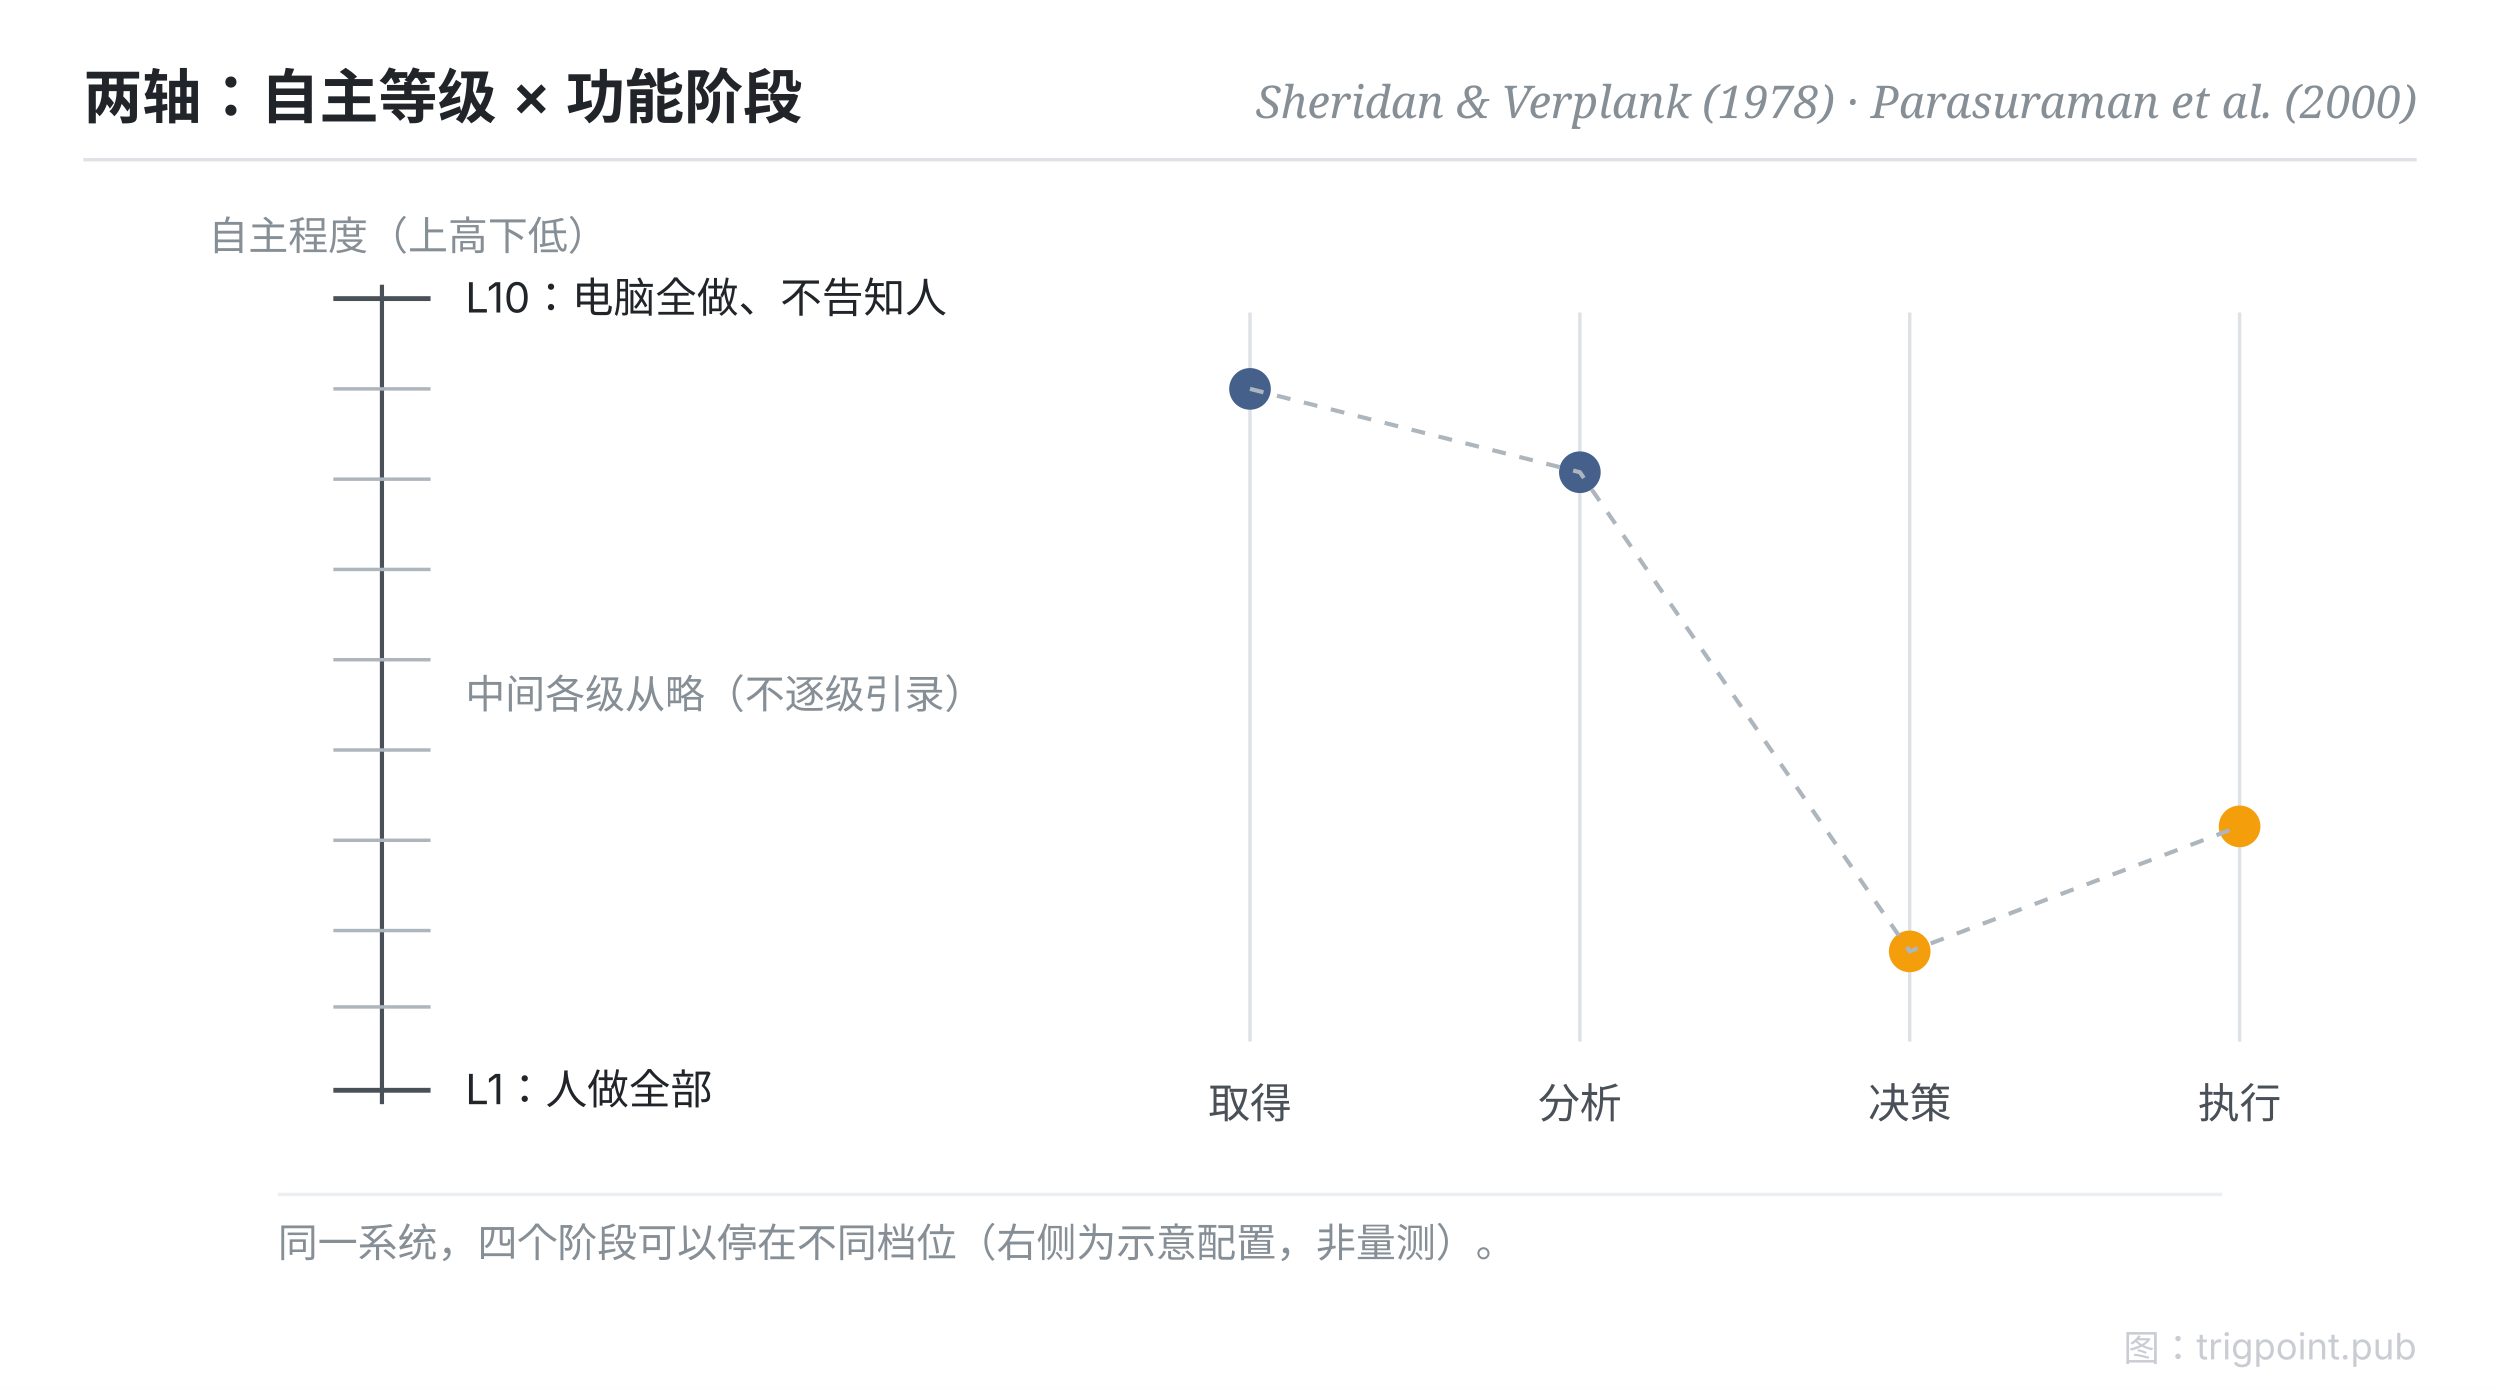
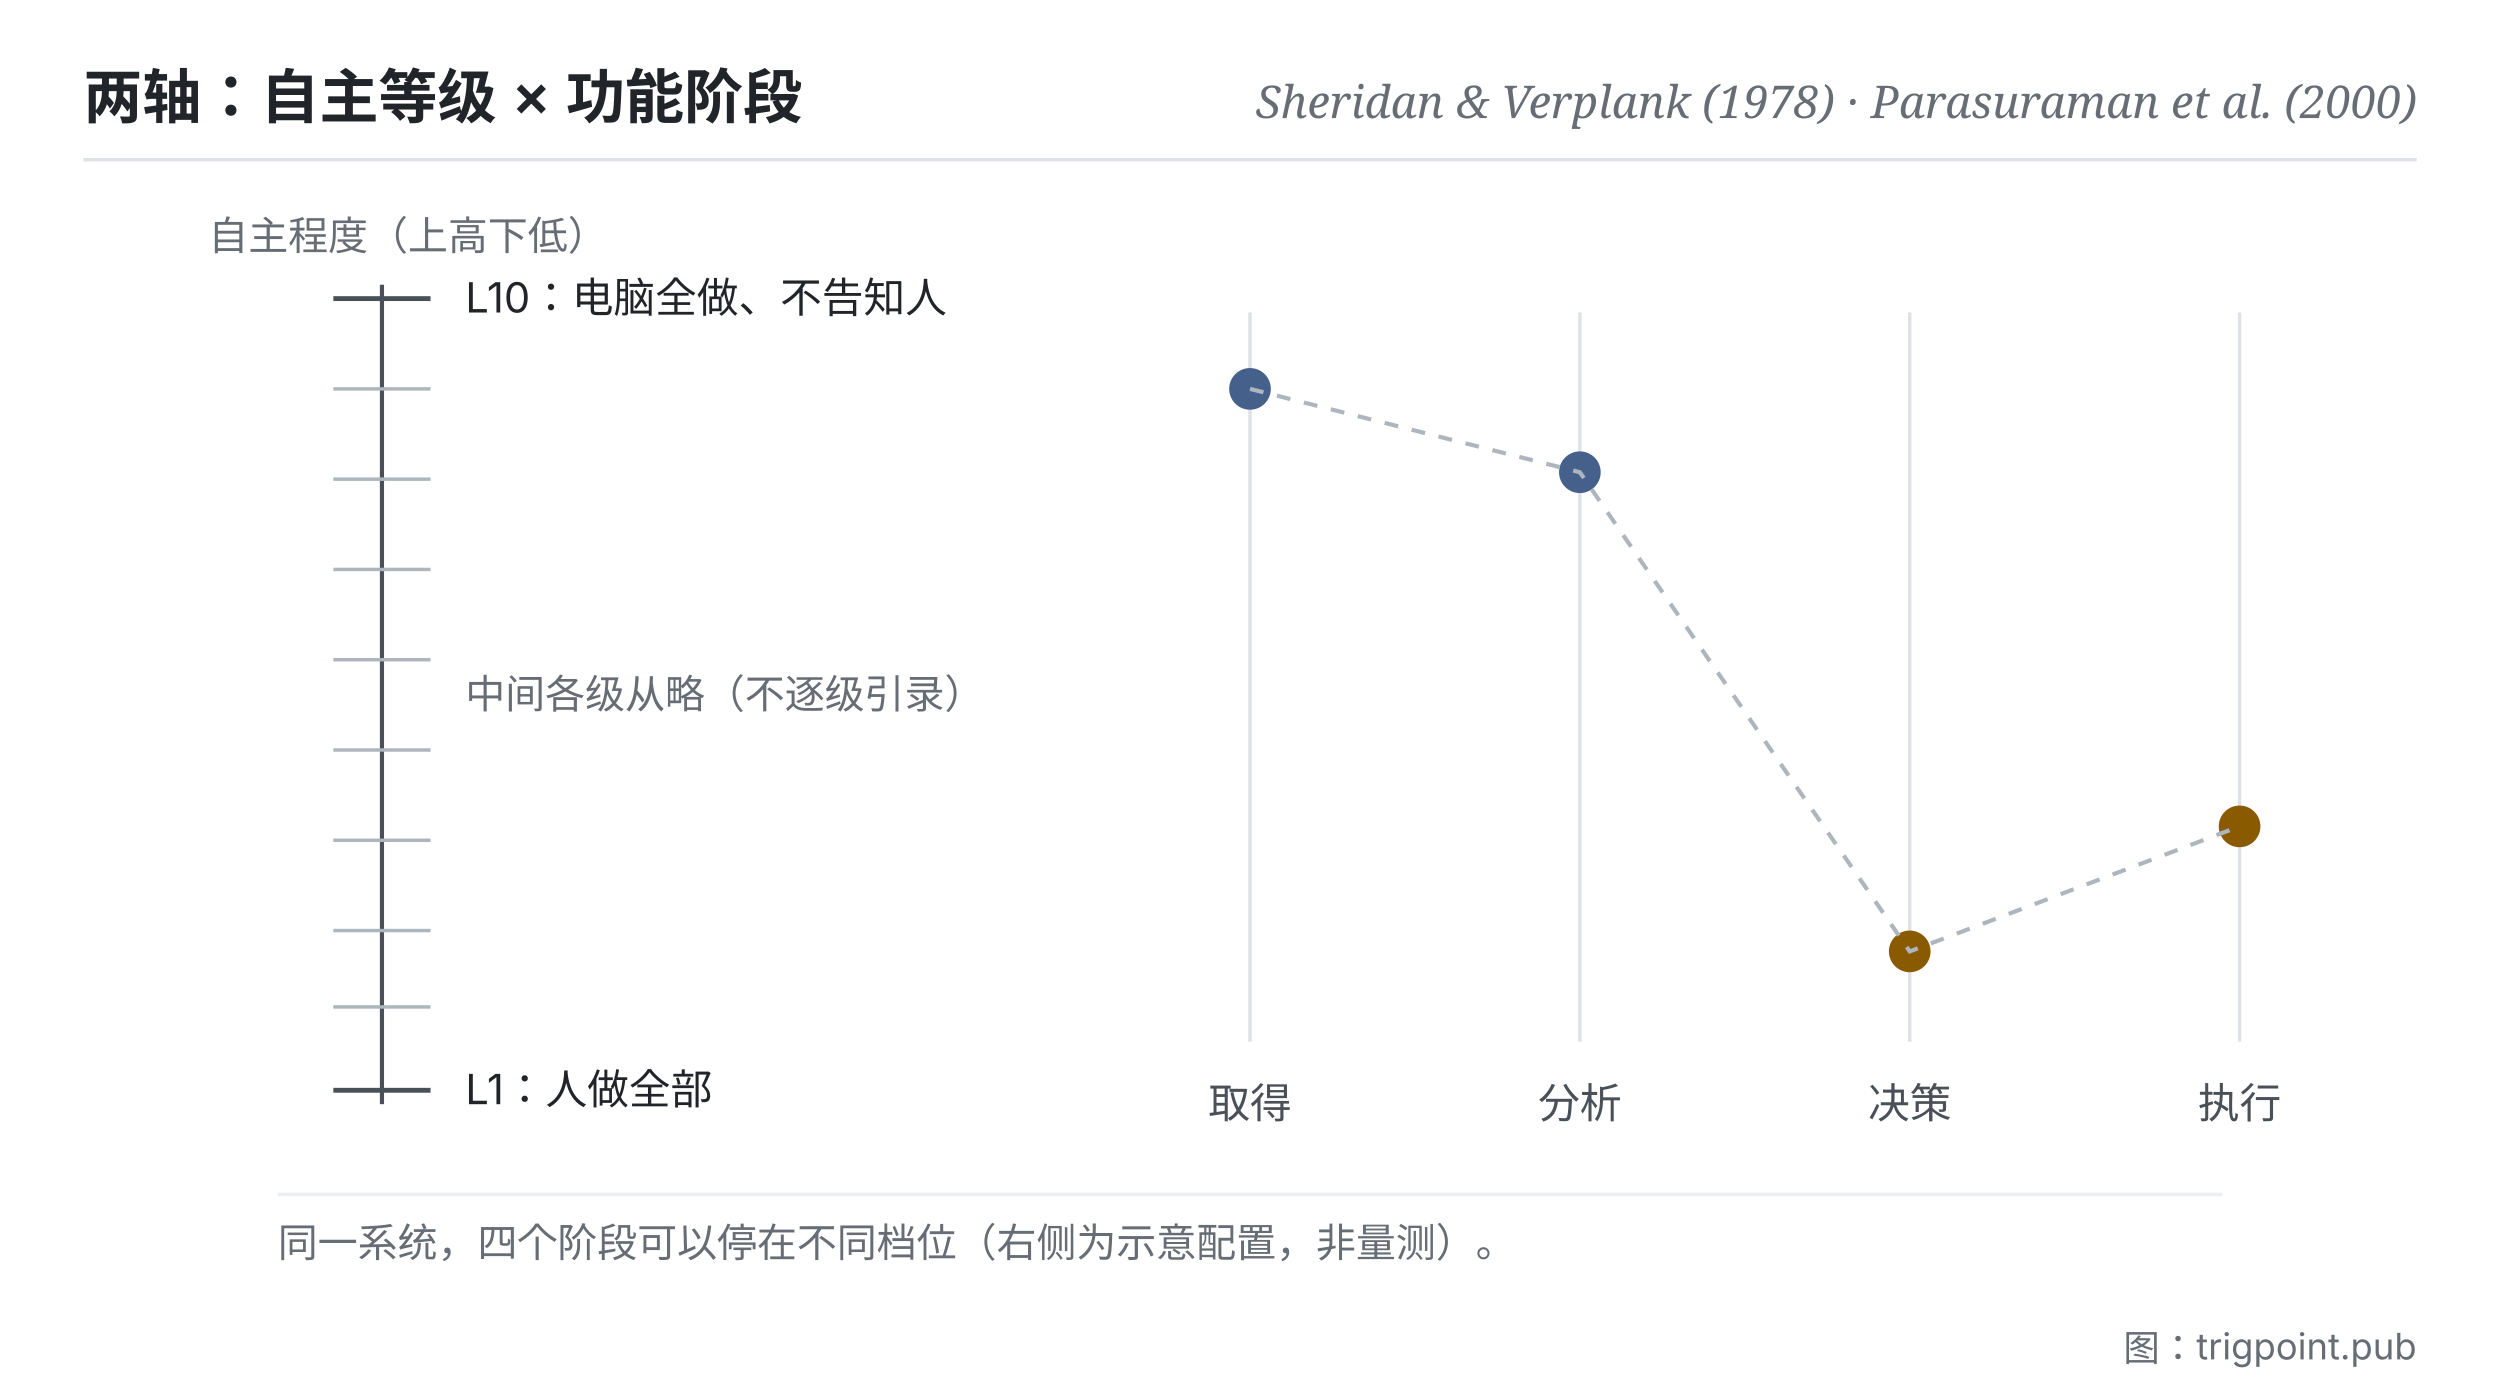
<svg xmlns="http://www.w3.org/2000/svg" viewBox="0 0 720 400" role="img" aria-label="自动化等级两轴模型示意：左为十级自主刻度，右为四个功能阶段各自停在不同档位">
  <rect x="0" y="0" width="720" height="400" fill="#ffffff" />
  <text x="24" y="34" font-family="Inter,'Noto Sans TC',sans-serif" font-size="17" font-weight="600" fill="#212529">两轴：自主等级 × 功能阶段</text>
-   <text x="696" y="34" text-anchor="end" font-family="Georgia,'Noto Serif TC',serif" font-size="13" font-style="italic" fill="#868e96">Sheridan &amp; Verplank (1978) · Parasuraman et al. (2000)</text>
+   <text x="696" y="34" text-anchor="end" font-family="Georgia,'Noto Serif TC',serif" font-size="13" font-style="italic" fill="#666d75">Sheridan &amp; Verplank (1978) · Parasuraman et al. (2000)</text>
  <line x1="24" y1="46" x2="696" y2="46" stroke="#dee2e6" stroke-width="1" />
  <g font-family="Inter,'Noto Sans TC',sans-serif" font-size="12">
-     <text x="60" y="72" fill="#868e96" font-size="11.5">自主程度（上高下低）</text>
+     <text x="60" y="72" fill="#666d75" font-size="11.5">自主程度（上高下低）</text>
    <line x1="110" y1="82" x2="110" y2="318" stroke="#495057" stroke-width="1.2" />
    <line x1="96" y1="86" x2="124" y2="86" stroke="#495057" stroke-width="1.4" />
    <line x1="96" y1="112" x2="124" y2="112" stroke="#adb5bd" stroke-width="1" />
    <line x1="96" y1="138" x2="124" y2="138" stroke="#adb5bd" stroke-width="1" />
    <line x1="96" y1="164" x2="124" y2="164" stroke="#adb5bd" stroke-width="1" />
    <line x1="96" y1="190" x2="124" y2="190" stroke="#adb5bd" stroke-width="1" />
    <line x1="96" y1="216" x2="124" y2="216" stroke="#adb5bd" stroke-width="1" />
    <line x1="96" y1="242" x2="124" y2="242" stroke="#adb5bd" stroke-width="1" />
    <line x1="96" y1="268" x2="124" y2="268" stroke="#adb5bd" stroke-width="1" />
    <line x1="96" y1="290" x2="124" y2="290" stroke="#adb5bd" stroke-width="1" />
    <line x1="96" y1="314" x2="124" y2="314" stroke="#495057" stroke-width="1.4" />
    <text x="134" y="90" fill="#212529">L10：电脑全做、不告知人</text>
    <text x="134" y="318" fill="#212529">L1：人做全部</text>
-     <text x="134" y="204" fill="#868e96" font-size="11.5">中间各级从略（不逐级引录）</text>
+     <text x="134" y="204" fill="#666d75" font-size="11.5">中间各级从略（不逐级引录）</text>
    <g>
      <line x1="360" y1="90" x2="360" y2="300" stroke="#dee2e6" stroke-width="1" />
      <line x1="455" y1="90" x2="455" y2="300" stroke="#dee2e6" stroke-width="1" />
      <line x1="550" y1="90" x2="550" y2="300" stroke="#dee2e6" stroke-width="1" />
      <line x1="645" y1="90" x2="645" y2="300" stroke="#dee2e6" stroke-width="1" />
      <circle cx="360" cy="112" r="6" fill="#46608c" />
      <circle cx="455" cy="136" r="6" fill="#46608c" />
-       <circle cx="550" cy="274" r="6" fill="#f59e0b" />
-       <circle cx="645" cy="238" r="6" fill="#f59e0b" />
+       <circle cx="550" cy="274" r="6" fill="#8a5a00" />
+       <circle cx="645" cy="238" r="6" fill="#8a5a00" />
      <path d="M 360 112 L 455 136 L 550 274 L 645 238" fill="none" stroke="#adb5bd" stroke-width="1.2" stroke-dasharray="4 4" />
      <text x="360" y="322" text-anchor="middle" fill="#495057">取得</text>
      <text x="455" y="322" text-anchor="middle" fill="#495057">分析</text>
      <text x="550" y="322" text-anchor="middle" fill="#495057">决策</text>
      <text x="645" y="322" text-anchor="middle" fill="#495057">执行</text>
    </g>
    <line x1="80" y1="344" x2="640" y2="344" stroke="#eceff1" stroke-width="1" />
-     <text x="80" y="362" font-size="11.5" fill="#868e96">同一系统，四个阶段可以停在不同档位（右侧为示意配置，非量测）。</text>
-     <text x="696" y="392" text-anchor="end" font-size="10.5" fill="#c9ccd2">图：trigpoint.pub</text>
+     <text x="80" y="362" font-size="11.5" fill="#666d75">同一系统，四个阶段可以停在不同档位（右侧为示意配置，非量测）。</text>
+     <text x="696" y="392" text-anchor="end" font-size="10.5" fill="#666d75">图：trigpoint.pub</text>
  </g>
</svg>
